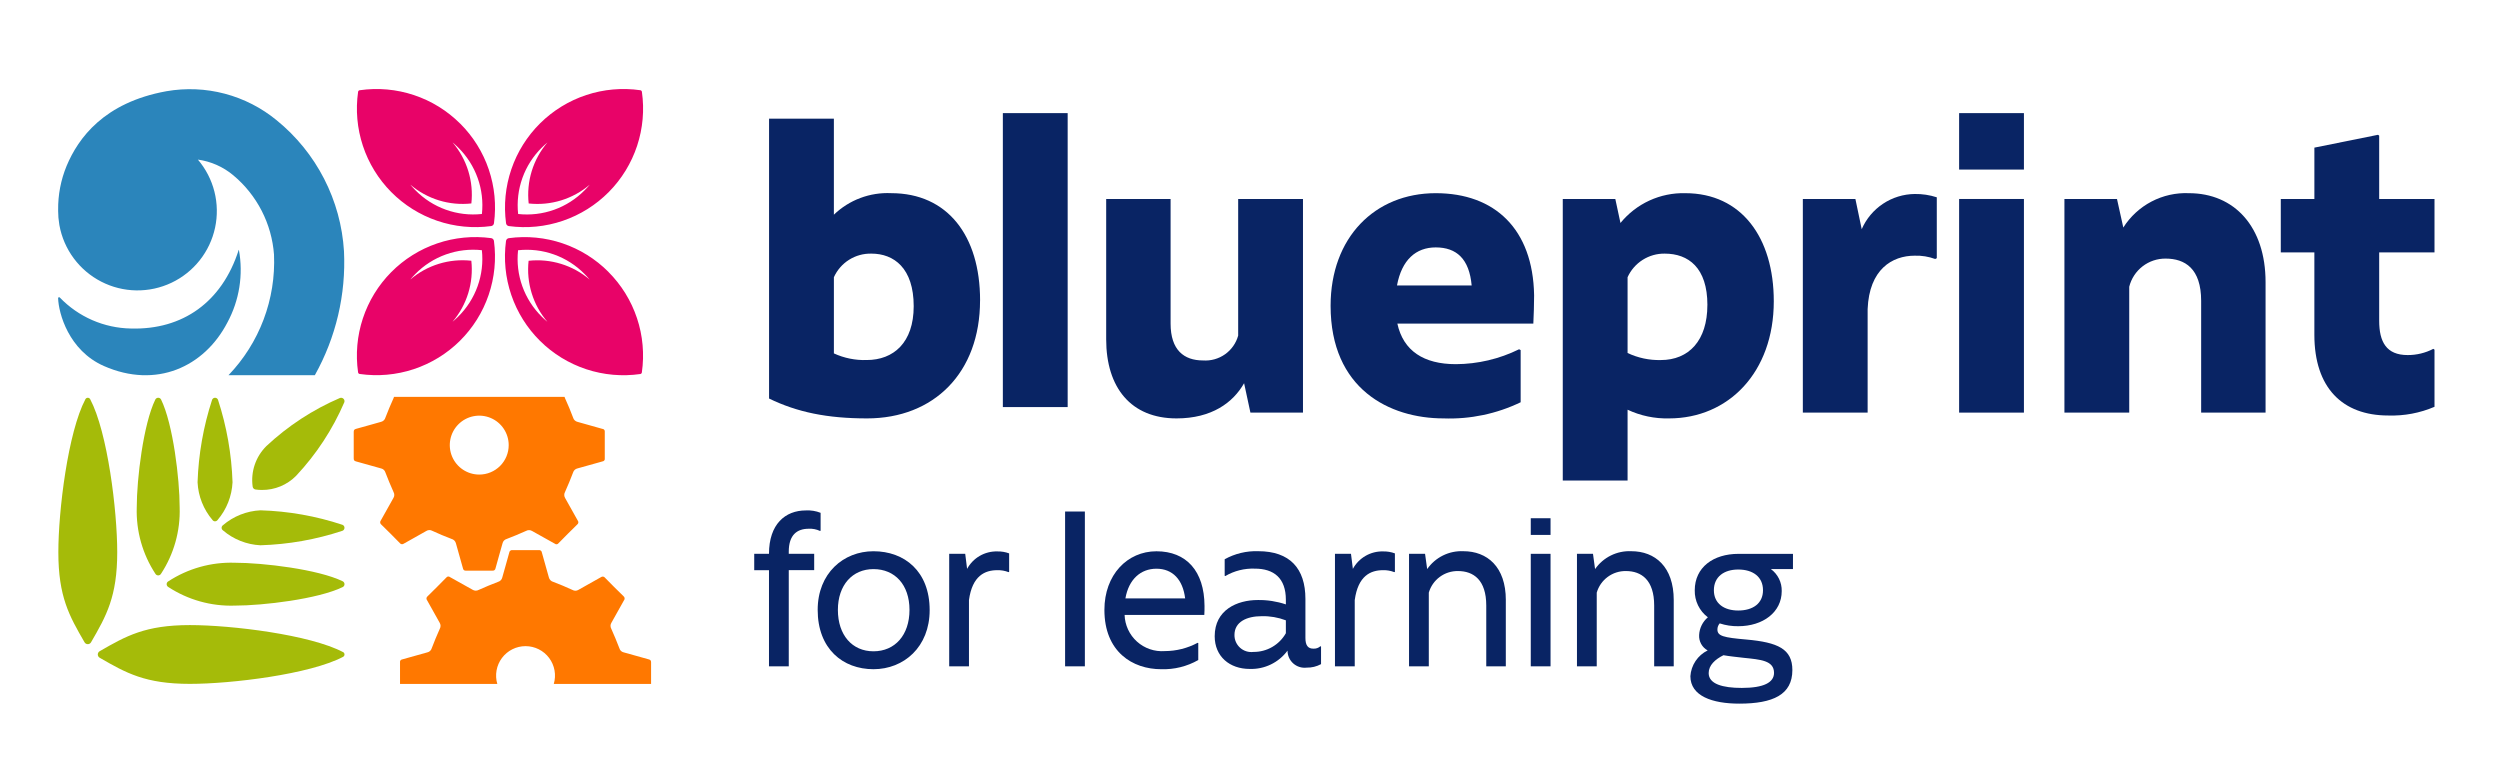
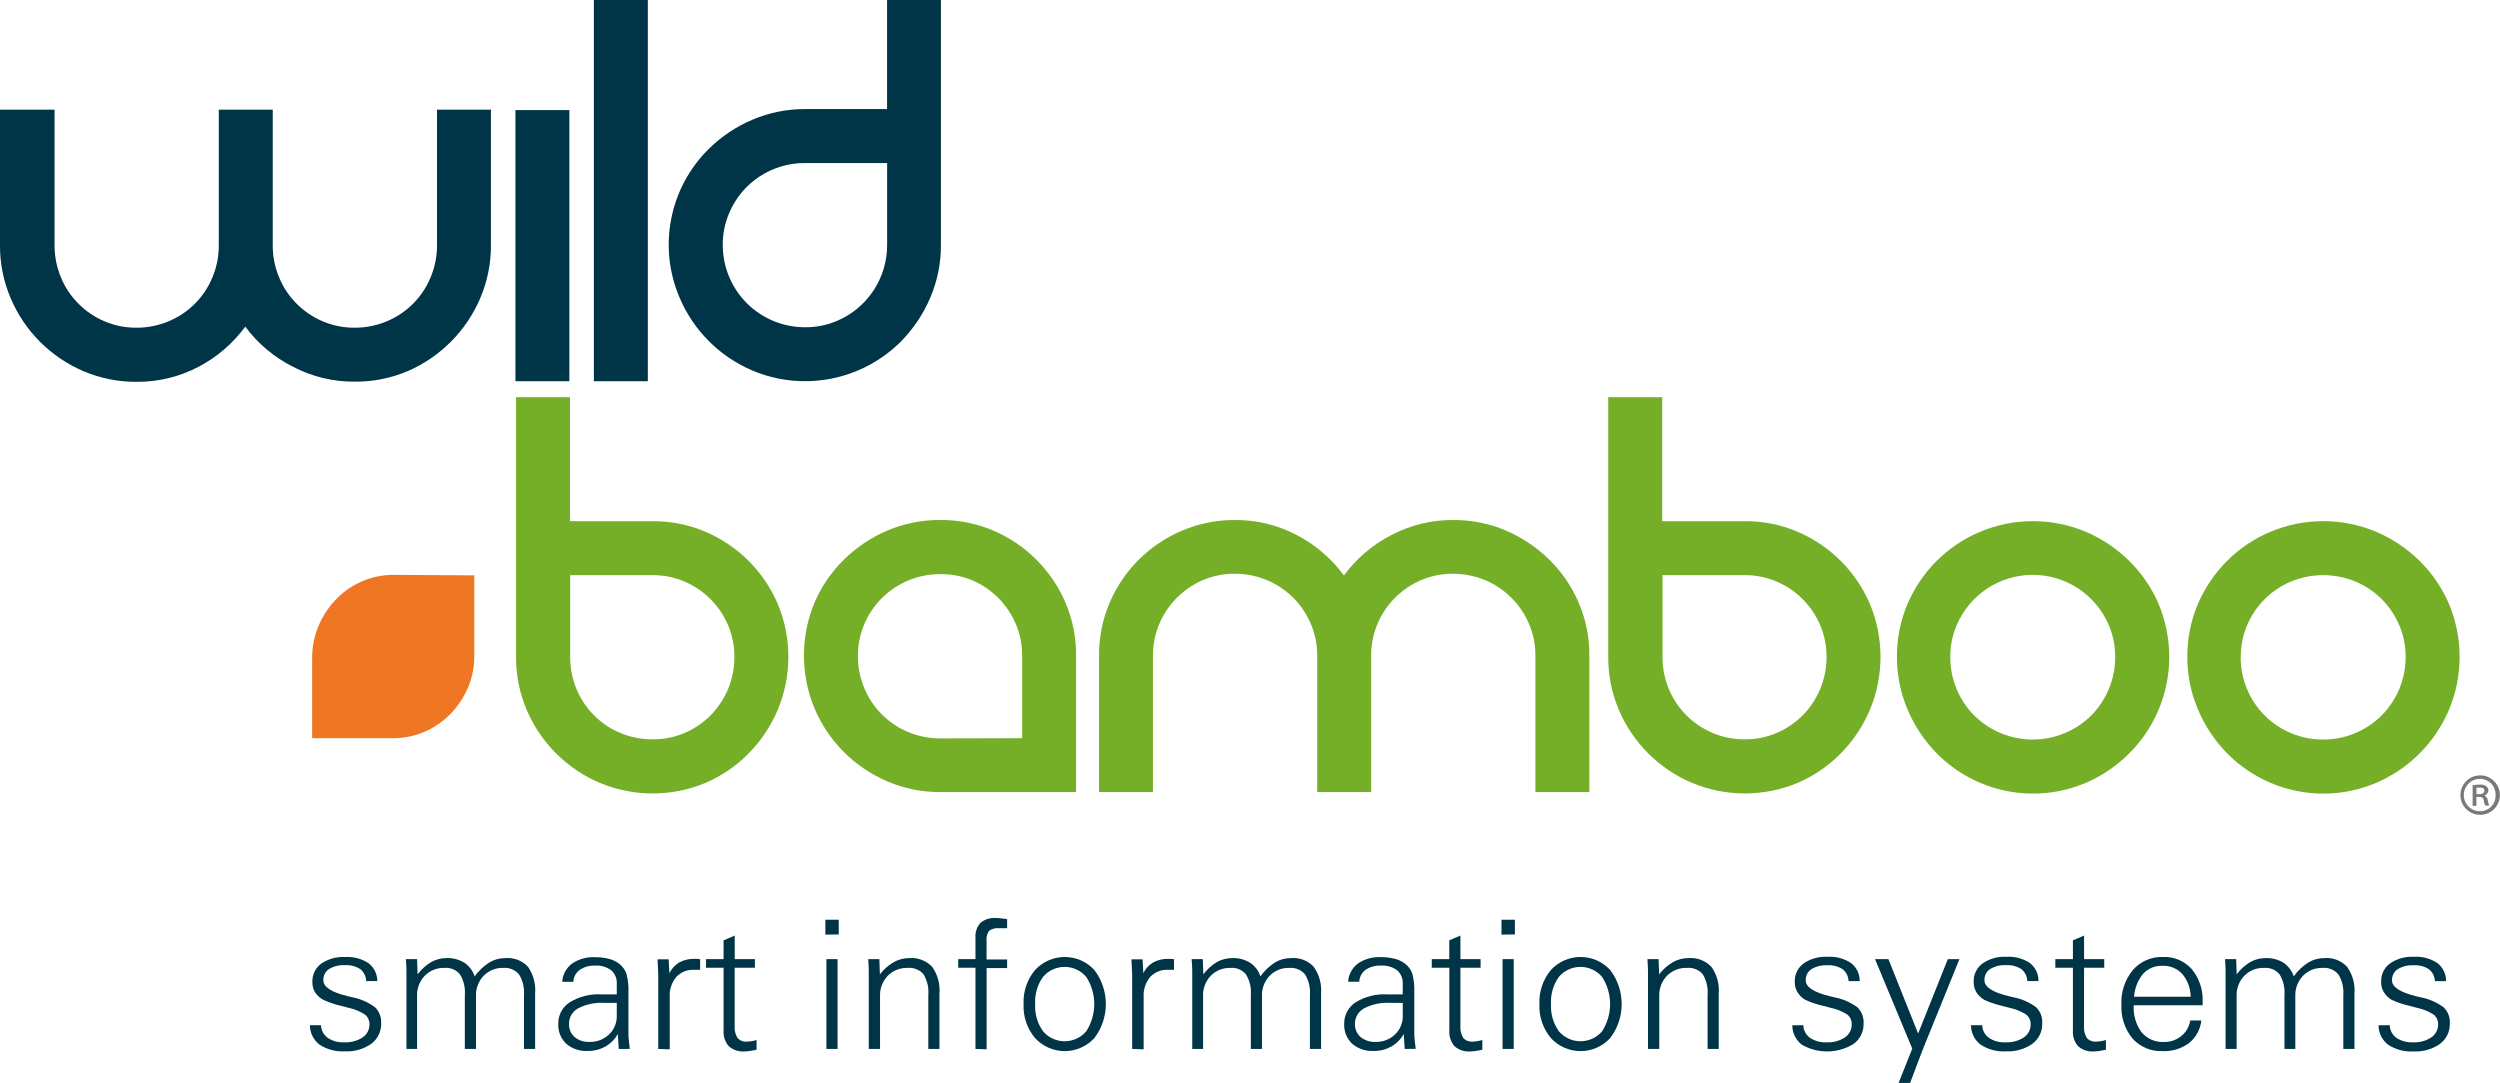
- <svg xmlns="http://www.w3.org/2000/svg" width="354" height="110" viewBox="0 0 354 110" fill="none">
-   <path d="M138.776 42.537C138.776 52.796 132.229 59.246 122.776 59.246C117.124 59.246 112.876 58.366 108.899 56.432V16.801H118.077V30.401C119.15 29.367 120.423 28.563 121.818 28.039C123.213 27.515 124.7 27.281 126.189 27.352C134.135 27.352 138.78 33.332 138.78 42.537H138.776ZM129.38 43.358C129.38 37.965 126.58 35.913 123.394 35.913C122.278 35.886 121.178 36.188 120.233 36.782C119.287 37.376 118.538 38.236 118.079 39.254V50.042C119.533 50.711 121.122 51.032 122.722 50.98C126.522 50.98 129.38 48.518 129.38 43.359" fill="#092464" />
-   <path d="M151.181 16.018H142.004V57.642H151.181V16.018Z" fill="#092464" />
-   <path d="M184.502 28.175V58.426H177.059L176.164 54.263C174.597 57.018 171.576 59.246 166.596 59.246C160.161 59.246 156.635 54.907 156.635 48.046V28.175H165.756V45.821C165.756 49.573 167.656 51.039 170.345 51.039C171.454 51.117 172.555 50.81 173.463 50.169C174.371 49.527 175.029 48.592 175.325 47.521V28.175H184.502Z" fill="#092464" />
-   <path d="M217.231 41.775C217.231 43.3 217.175 44.475 217.12 45.821H197.866C198.705 49.69 201.615 51.566 206.148 51.566C209.254 51.552 212.316 50.831 215.101 49.456L215.325 49.573V56.96C211.928 58.598 208.182 59.383 204.413 59.246C196.748 59.246 188.413 55.083 188.413 43.3C188.413 33.626 194.68 27.354 203.297 27.354C211.69 27.354 217.062 32.454 217.229 41.775H217.231ZM208.388 40.426C208.053 36.674 206.262 35.033 203.297 35.033C200.497 35.033 198.485 36.791 197.813 40.426H208.388Z" fill="#092464" />
-   <path d="M251.168 42.655C251.168 52.739 244.733 59.246 236.34 59.246C234.313 59.297 232.301 58.876 230.465 58.015V68.04H221.288V28.175H228.729L229.457 31.575C230.562 30.216 231.964 29.13 233.555 28.398C235.146 27.667 236.884 27.31 238.634 27.355C246.579 27.355 251.168 33.628 251.168 42.655ZM241.768 43.183C241.768 37.906 239.081 35.913 235.725 35.913C234.618 35.898 233.532 36.206 232.597 36.8C231.663 37.393 230.922 38.246 230.465 39.254V49.984C231.932 50.68 233.542 51.022 235.165 50.984C239.138 50.984 241.765 48.229 241.765 43.184" fill="#092464" />
-   <path d="M274.25 27.94V36.557L274.026 36.674C273.096 36.331 272.107 36.172 271.116 36.205C267.927 36.205 264.681 38.14 264.457 43.768V58.426H255.282V28.174H262.724L263.619 32.454C264.255 30.988 265.302 29.738 266.633 28.853C267.963 27.969 269.521 27.488 271.119 27.469C272.182 27.452 273.241 27.611 274.252 27.939" fill="#092464" />
-   <path d="M286.588 28.175H277.411V58.426H286.588V28.175Z" fill="#092464" />
-   <path d="M286.588 16.018H277.411V24.011H286.588V16.018Z" fill="#092464" />
-   <path d="M320.804 39.958V58.424H311.683V42.597C311.683 38.023 309.389 36.617 306.647 36.617C305.466 36.607 304.316 36.995 303.382 37.718C302.449 38.442 301.785 39.458 301.499 40.604V58.424H292.322V28.175H299.765L300.66 32.22C301.644 30.664 303.02 29.395 304.651 28.541C306.282 27.686 308.109 27.277 309.948 27.355C316.383 27.355 320.804 32.104 320.804 39.955" fill="#092464" />
-   <path d="M336.892 35.741V45.411C336.892 48.402 337.899 50.277 340.92 50.277C342.186 50.283 343.435 49.981 344.558 49.397L344.725 49.514V57.604C342.659 58.488 340.424 58.908 338.178 58.835C331.687 58.835 327.714 54.907 327.714 47.402V35.741H322.96V28.175H327.716V20.905L336.725 19.088L336.892 19.205V28.175H344.726V35.741H336.892Z" fill="#092464" />
-   <path d="M116.198 72.616V75.148L116.109 75.179C115.612 74.947 115.066 74.841 114.518 74.87C112.868 74.87 111.689 75.733 111.689 78.111V78.42H115.289V80.735H111.689V94.351H108.889V80.736H106.798V78.421H108.889C108.889 74.221 111.189 72.277 114.105 72.277C114.819 72.237 115.534 72.352 116.199 72.616" fill="#092464" />
-   <path d="M115.784 86.356C115.784 81.168 119.437 78.056 123.684 78.056C128.074 78.056 131.64 80.896 131.64 86.391C131.64 91.609 127.987 94.759 123.684 94.759C119.352 94.759 115.784 91.888 115.784 86.359V86.356ZM128.784 86.359C128.784 82.808 126.721 80.585 123.684 80.585C120.707 80.585 118.645 82.84 118.645 86.359C118.645 89.94 120.678 92.224 123.684 92.224C126.719 92.224 128.784 89.94 128.784 86.359Z" fill="#092464" />
-   <path d="M142.894 78.36V80.984L142.806 81.014C142.3 80.816 141.759 80.722 141.215 80.738C139.475 80.738 137.679 81.509 137.206 84.967V94.352H134.406V78.421H136.675L136.941 80.552C137.357 79.786 137.976 79.15 138.73 78.714C139.484 78.278 140.343 78.059 141.214 78.081C141.787 78.066 142.357 78.16 142.893 78.36" fill="#092464" />
-   <path d="M153.617 72.431H150.817V94.352H153.617V72.431Z" fill="#092464" />
-   <path d="M170.56 85.77C170.56 86.232 170.56 86.633 170.53 87.07H159.243C159.264 87.785 159.431 88.488 159.731 89.137C160.032 89.787 160.461 90.368 160.993 90.847C161.524 91.326 162.147 91.692 162.824 91.924C163.501 92.156 164.217 92.248 164.931 92.195C166.555 92.192 168.154 91.789 169.586 91.022L169.675 91.053V93.461C168.08 94.37 166.264 94.82 164.429 94.761C160.362 94.761 156.384 92.291 156.384 86.361C156.384 81.389 159.625 78.061 163.751 78.061C167.994 78.061 170.529 80.871 170.559 85.78L170.56 85.77ZM159.359 84.73H167.816C167.492 82.075 166.047 80.53 163.749 80.53C161.539 80.53 159.83 82.012 159.359 84.73Z" fill="#092464" />
-   <path d="M187.059 91.542V94.042C186.436 94.381 185.734 94.551 185.025 94.536C184.685 94.578 184.339 94.546 184.012 94.444C183.685 94.342 183.383 94.171 183.126 93.944C182.87 93.716 182.665 93.436 182.525 93.123C182.385 92.81 182.313 92.471 182.314 92.128C181.698 92.963 180.887 93.635 179.953 94.087C179.019 94.539 177.988 94.757 176.951 94.721C174.123 94.721 172.001 92.962 172.001 90.09C172.001 86.354 175.183 84.964 178.101 84.964C179.452 84.943 180.798 85.153 182.079 85.583V84.934C182.079 81.847 180.369 80.519 177.687 80.519C176.221 80.463 174.769 80.826 173.503 81.568L173.414 81.538V79.191C174.863 78.388 176.502 77.994 178.158 78.049C182.638 78.049 184.847 80.487 184.847 84.81V90.337C184.847 91.417 185.231 91.849 185.967 91.849C186.148 91.861 186.329 91.837 186.501 91.779C186.672 91.721 186.831 91.629 186.967 91.51L187.059 91.542ZM182.079 89.66V87.838C180.988 87.424 179.827 87.225 178.66 87.252C176.538 87.252 174.8 88.052 174.8 89.907C174.795 90.248 174.863 90.587 175 90.9C175.137 91.212 175.339 91.492 175.593 91.72C175.847 91.948 176.147 92.119 176.473 92.222C176.798 92.324 177.142 92.356 177.481 92.314C178.415 92.322 179.334 92.081 180.143 91.614C180.952 91.147 181.621 90.473 182.081 89.66" fill="#092464" />
-   <path d="M197.518 78.36V80.984L197.43 81.014C196.923 80.816 196.382 80.722 195.838 80.738C194.1 80.738 192.303 81.509 191.831 84.967V94.352H189.031V78.421H191.3L191.566 80.552C191.982 79.787 192.6 79.151 193.354 78.715C194.108 78.279 194.968 78.059 195.838 78.081C196.411 78.066 196.981 78.16 197.518 78.36Z" fill="#092464" />
-   <path d="M213.223 84.967V94.352H210.454V85.738C210.454 82.126 208.654 80.86 206.445 80.86C205.518 80.848 204.612 81.14 203.866 81.692C203.121 82.244 202.578 83.025 202.319 83.916V94.352H199.519V78.421H201.788L202.088 80.582C202.659 79.761 203.428 79.098 204.325 78.655C205.222 78.213 206.216 78.005 207.215 78.051C210.574 78.051 213.226 80.242 213.226 84.967" fill="#092464" />
-   <path d="M219.557 78.421H216.757V94.352H219.557V78.421Z" fill="#092464" />
-   <path d="M219.557 73.382H216.757V75.744H219.557V73.382Z" fill="#092464" />
-   <path d="M237.001 84.967V94.352H234.231V85.738C234.231 82.126 232.431 80.86 230.224 80.86C229.296 80.847 228.391 81.14 227.645 81.692C226.9 82.244 226.356 83.025 226.098 83.916V94.352H223.298V78.421H225.567L225.862 80.582C226.433 79.761 227.203 79.098 228.099 78.656C228.996 78.213 229.99 78.005 230.989 78.051C234.349 78.051 237.001 80.242 237.001 84.967Z" fill="#092464" />
-   <path d="M253.883 80.582H250.759C251.247 80.94 251.641 81.41 251.908 81.953C252.175 82.496 252.307 83.095 252.292 83.7C252.292 86.694 249.64 88.671 246.133 88.671C245.242 88.685 244.356 88.55 243.51 88.271C243.3 88.51 243.185 88.818 243.186 89.136C243.186 90.062 244.041 90.278 247.286 90.557C251.737 90.957 253.799 91.885 253.799 94.88C253.799 98.369 251.059 99.635 246.284 99.635C242.453 99.635 239.359 98.555 239.359 95.745C239.41 94.976 239.663 94.234 240.092 93.595C240.521 92.955 241.112 92.44 241.804 92.101C241.415 91.888 241.095 91.569 240.882 91.181C240.668 90.793 240.569 90.352 240.597 89.91C240.621 89.431 240.743 88.962 240.956 88.531C241.168 88.101 241.467 87.72 241.834 87.41C241.242 86.966 240.765 86.386 240.442 85.721C240.119 85.055 239.96 84.322 239.977 83.582C239.977 80.339 242.6 78.426 246.165 78.426H253.886L253.883 80.582ZM246.928 93.149C245.897 93.026 244.896 92.932 244.042 92.778C242.863 93.365 241.948 94.199 241.948 95.31C241.948 96.854 243.923 97.41 246.634 97.41C249.757 97.41 251.202 96.638 251.202 95.279C251.202 93.52 249.286 93.395 246.928 93.149ZM249.64 83.578C249.64 81.663 248.195 80.644 246.133 80.644C244.133 80.644 242.686 81.663 242.686 83.578C242.686 85.46 244.129 86.449 246.133 86.449C248.195 86.449 249.64 85.46 249.64 83.578Z" fill="#092464" />
-   <path d="M12.769 56.526C12.737 56.465 12.688 56.413 12.629 56.378C12.569 56.342 12.501 56.323 12.432 56.323C12.362 56.323 12.294 56.342 12.235 56.378C12.175 56.413 12.127 56.465 12.094 56.526C9.627 61.196 8.262 72.299 8.262 78.189C8.262 84.489 9.8 87.202 11.971 90.948C12.018 91.029 12.085 91.096 12.166 91.143C12.246 91.189 12.338 91.214 12.431 91.214C12.524 91.214 12.616 91.189 12.697 91.143C12.778 91.096 12.845 91.029 12.891 90.948C15.062 87.202 16.6 84.485 16.6 78.189C16.6 72.299 15.236 61.196 12.769 56.526ZM12.431 91.005C12.376 91.005 12.321 90.992 12.272 90.966C12.321 90.992 12.375 91.006 12.431 91.006C12.486 91.006 12.541 90.992 12.589 90.966C12.541 90.992 12.486 91.005 12.431 91.005Z" fill="#A5BB09" />
-   <path d="M48.578 92.338C43.903 89.874 32.787 88.512 26.891 88.512C20.591 88.512 17.865 90.046 14.114 92.212C14.033 92.259 13.966 92.326 13.919 92.407C13.872 92.488 13.848 92.58 13.848 92.674C13.848 92.767 13.872 92.859 13.919 92.941C13.966 93.022 14.033 93.089 14.114 93.136C17.865 95.305 20.589 96.836 26.891 96.836C32.791 96.836 43.904 95.474 48.578 93.01C48.639 92.977 48.691 92.928 48.727 92.869C48.763 92.809 48.782 92.741 48.782 92.671C48.782 92.601 48.763 92.533 48.727 92.473C48.691 92.413 48.639 92.365 48.578 92.332" fill="#A5BB09" />
-   <path d="M22.4 81.477C22.481 81.478 22.561 81.457 22.631 81.416C22.701 81.376 22.76 81.317 22.8 81.247C24.625 78.462 25.547 75.181 25.44 71.853C25.44 67.813 24.505 60.053 22.812 56.58C22.775 56.503 22.716 56.437 22.644 56.392C22.571 56.346 22.487 56.322 22.401 56.322C22.315 56.322 22.231 56.346 22.158 56.392C22.085 56.437 22.027 56.503 21.99 56.58C20.299 60.049 19.364 67.813 19.364 71.853C19.257 75.181 20.178 78.462 22.004 81.247C22.044 81.317 22.102 81.376 22.173 81.416C22.243 81.457 22.323 81.478 22.404 81.477" fill="#A5BB09" />
-   <path d="M23.598 82.718C23.598 82.799 23.618 82.879 23.659 82.949C23.699 83.019 23.758 83.078 23.828 83.118C26.618 84.941 29.902 85.862 33.233 85.755C37.279 85.755 45.051 84.821 48.524 83.131C48.602 83.093 48.667 83.035 48.712 82.962C48.758 82.889 48.782 82.805 48.782 82.719C48.782 82.633 48.758 82.549 48.712 82.476C48.667 82.403 48.602 82.344 48.524 82.307C45.05 80.618 37.278 79.684 33.233 79.684C29.902 79.577 26.618 80.498 23.828 82.321C23.758 82.361 23.699 82.419 23.658 82.489C23.618 82.56 23.597 82.64 23.598 82.721V82.718ZM36.427 80.024L36.5 80.03L36.427 80.024ZM48.539 82.845C48.562 82.806 48.575 82.761 48.575 82.716C48.575 82.761 48.562 82.806 48.539 82.845Z" fill="#A5BB09" />
-   <path d="M30.45 73.818C30.52 73.818 30.59 73.801 30.653 73.768C30.715 73.736 30.769 73.689 30.81 73.632C32.087 72.134 32.831 70.254 32.927 68.288C32.794 64.319 32.102 60.388 30.87 56.612C30.838 56.527 30.781 56.454 30.706 56.402C30.631 56.35 30.542 56.322 30.451 56.322C30.36 56.322 30.271 56.35 30.197 56.402C30.122 56.454 30.064 56.527 30.032 56.612C28.8 60.389 28.108 64.321 27.975 68.292C28.07 70.258 28.815 72.138 30.092 73.636C30.133 73.693 30.186 73.74 30.249 73.773C30.311 73.805 30.381 73.822 30.451 73.822" fill="#A5BB09" />
-   <path d="M36.177 69.313C36.48 69.358 36.786 69.379 37.093 69.378C37.993 69.385 38.884 69.21 39.715 68.866C40.546 68.522 41.3 68.014 41.931 67.373C44.791 64.326 47.1 60.804 48.753 56.966C48.779 56.894 48.787 56.817 48.777 56.741C48.767 56.665 48.738 56.593 48.694 56.53C48.634 56.443 48.548 56.379 48.447 56.346C48.347 56.314 48.239 56.315 48.14 56.351C44.299 58.001 40.774 60.306 37.722 63.163C36.973 63.904 36.407 64.81 36.069 65.808C35.732 66.807 35.632 67.87 35.778 68.914C35.793 69.015 35.84 69.108 35.912 69.18C35.984 69.252 36.077 69.299 36.178 69.314L36.177 69.313ZM48.515 56.661L48.503 56.646L48.515 56.661ZM48.415 56.573H48.425H48.415ZM48.315 56.547H48.305H48.315Z" fill="#A5BB09" />
-   <path d="M36.877 77.21C40.828 77.093 44.742 76.402 48.494 75.158C48.578 75.124 48.651 75.066 48.702 74.991C48.753 74.915 48.78 74.826 48.78 74.736C48.78 74.645 48.753 74.556 48.702 74.48C48.651 74.405 48.578 74.347 48.494 74.313C44.742 73.068 40.828 72.377 36.877 72.26C34.921 72.356 33.052 73.1 31.565 74.375C31.508 74.416 31.461 74.47 31.428 74.533C31.396 74.596 31.379 74.665 31.379 74.736C31.379 74.806 31.396 74.876 31.428 74.938C31.461 75.001 31.508 75.055 31.565 75.096C33.052 76.371 34.921 77.115 36.877 77.211" fill="#A5BB09" />
-   <path d="M85.31 60.732C84.129 60.414 82.959 60.059 81.778 59.737C81.629 59.703 81.492 59.629 81.382 59.524C81.271 59.418 81.192 59.284 81.151 59.137C80.806 58.218 80.431 57.307 80.019 56.415C79.986 56.344 79.959 56.27 79.938 56.195H55.795C55.778 56.254 55.757 56.311 55.732 56.367C55.323 57.277 54.932 58.195 54.578 59.126C54.539 59.273 54.461 59.407 54.353 59.514C54.244 59.62 54.109 59.696 53.961 59.732C52.781 60.053 51.61 60.409 50.428 60.722C50.145 60.797 50.084 60.922 50.087 61.187C50.098 62.429 50.098 63.67 50.087 64.911C50.087 65.174 50.172 65.272 50.422 65.339C51.616 65.66 52.802 66.012 53.995 66.339C54.13 66.373 54.253 66.441 54.353 66.537C54.454 66.633 54.527 66.753 54.567 66.886C54.929 67.831 55.317 68.764 55.73 69.686C55.801 69.813 55.836 69.957 55.832 70.103C55.828 70.248 55.785 70.39 55.708 70.513C55.108 71.563 54.535 72.631 53.932 73.681C53.894 73.725 53.865 73.776 53.848 73.831C53.831 73.887 53.826 73.945 53.833 74.003C53.839 74.06 53.858 74.116 53.887 74.166C53.916 74.216 53.956 74.259 54.003 74.293C54.884 75.146 55.751 76.016 56.608 76.893C56.639 76.937 56.679 76.975 56.725 77.003C56.772 77.032 56.823 77.05 56.877 77.058C56.931 77.066 56.985 77.063 57.038 77.049C57.09 77.035 57.139 77.011 57.182 76.977C58.245 76.369 59.324 75.789 60.382 75.177C60.506 75.1 60.648 75.059 60.794 75.057C60.939 75.054 61.083 75.091 61.209 75.164C62.104 75.571 63.009 75.964 63.928 76.306C64.082 76.344 64.222 76.424 64.334 76.537C64.446 76.649 64.525 76.79 64.562 76.944C64.879 78.124 65.235 79.295 65.553 80.476C65.558 80.527 65.573 80.576 65.599 80.621C65.624 80.666 65.658 80.704 65.699 80.735C65.74 80.766 65.786 80.788 65.836 80.8C65.886 80.811 65.938 80.812 65.988 80.803C67.229 80.79 68.47 80.79 69.712 80.803C69.765 80.813 69.82 80.812 69.873 80.799C69.925 80.787 69.975 80.763 70.018 80.731C70.061 80.698 70.097 80.656 70.123 80.609C70.15 80.561 70.165 80.509 70.17 80.455C70.485 79.274 70.838 78.101 71.161 76.922C71.195 76.781 71.265 76.65 71.365 76.545C71.466 76.439 71.592 76.363 71.732 76.322C72.663 75.966 73.585 75.586 74.493 75.175C74.626 75.1 74.776 75.062 74.928 75.065C75.081 75.069 75.229 75.114 75.358 75.195C76.42 75.804 77.499 76.387 78.566 76.989C78.602 77.02 78.645 77.044 78.69 77.058C78.736 77.072 78.784 77.076 78.832 77.071C78.879 77.066 78.925 77.051 78.967 77.027C79.008 77.003 79.044 76.971 79.073 76.933C79.95 76.034 80.838 75.146 81.737 74.27C81.781 74.238 81.817 74.196 81.844 74.149C81.871 74.102 81.888 74.049 81.894 73.995C81.899 73.941 81.894 73.887 81.877 73.835C81.861 73.783 81.834 73.735 81.798 73.694C81.198 72.64 80.626 71.575 80.024 70.525C79.944 70.396 79.9 70.247 79.897 70.095C79.894 69.942 79.933 69.792 80.009 69.66C80.42 68.751 80.797 67.827 81.152 66.897C81.194 66.758 81.272 66.632 81.379 66.532C81.485 66.433 81.616 66.363 81.758 66.331C82.952 66.006 84.137 65.653 85.331 65.331C85.379 65.326 85.425 65.311 85.466 65.287C85.508 65.264 85.544 65.231 85.573 65.193C85.601 65.155 85.622 65.111 85.633 65.064C85.644 65.017 85.645 64.969 85.636 64.922C85.625 63.667 85.625 62.412 85.636 61.155C85.645 61.105 85.644 61.053 85.632 61.004C85.62 60.954 85.597 60.907 85.566 60.867C85.535 60.826 85.496 60.792 85.451 60.768C85.406 60.743 85.357 60.728 85.306 60.724L85.31 60.732ZM67.871 67.199C67.046 67.201 66.238 66.958 65.551 66.501C64.864 66.044 64.328 65.393 64.01 64.631C63.693 63.869 63.609 63.03 63.769 62.22C63.929 61.41 64.326 60.666 64.909 60.082C65.492 59.498 66.235 59.099 67.044 58.938C67.854 58.776 68.693 58.858 69.456 59.174C70.218 59.489 70.87 60.024 71.329 60.711C71.787 61.397 72.032 62.204 72.032 63.029C72.033 64.134 71.595 65.194 70.815 65.976C70.035 66.758 68.976 67.198 67.871 67.199Z" fill="#FF7800" />
-   <path d="M33.799 35.394C31.45 42.752 25.885 46.729 18.531 46.518C16.647 46.485 14.788 46.081 13.061 45.327C11.334 44.574 9.773 43.487 8.467 42.128C8.449 42.107 8.424 42.092 8.397 42.086C8.37 42.079 8.341 42.081 8.316 42.091C8.29 42.101 8.267 42.119 8.252 42.142C8.236 42.166 8.228 42.193 8.229 42.221C8.294 44.352 9.721 49.621 14.697 51.821C22.114 55.091 28.929 51.961 32.197 45.67C33.895 42.53 34.471 38.905 33.83 35.394C33.823 35.37 33.804 35.386 33.799 35.403" fill="#2B85BB" />
-   <path d="M48.709 35.572C48.49 31.994 47.531 28.5 45.893 25.311C44.256 22.122 41.974 19.308 39.194 17.045C37.042 15.271 34.532 13.983 31.836 13.27C29.14 12.557 26.321 12.437 23.574 12.916C14.707 14.516 11.069 19.582 9.433 23.49C8.615 25.469 8.207 27.593 8.233 29.735C8.233 29.784 8.233 29.835 8.233 29.881C8.234 30.512 8.287 31.142 8.393 31.765C8.402 31.818 8.408 31.865 8.412 31.888C8.719 33.585 9.413 35.189 10.44 36.575C11.467 37.96 12.799 39.091 14.333 39.879C15.867 40.668 17.562 41.092 19.287 41.12C21.011 41.148 22.719 40.778 24.278 40.04C25.837 39.302 27.204 38.215 28.275 36.863C29.346 35.511 30.092 33.93 30.454 32.244C30.816 30.558 30.785 28.811 30.363 27.138C29.942 25.466 29.14 23.913 28.022 22.6C29.863 22.853 31.596 23.62 33.022 24.811C34.689 26.201 36.059 27.911 37.052 29.841C38.044 31.771 38.639 33.881 38.799 36.045C38.935 39.18 38.435 42.309 37.327 45.245C36.22 48.181 34.529 50.862 32.356 53.126H44.582C47.574 47.776 49.004 41.693 48.709 35.57" fill="#2B85BB" />
-   <path d="M70.417 96.843C70.234 96.221 70.198 95.565 70.313 94.927C70.427 94.289 70.689 93.686 71.078 93.167C71.466 92.648 71.97 92.226 72.55 91.936C73.129 91.645 73.769 91.494 74.417 91.494C75.065 91.494 75.705 91.645 76.284 91.936C76.864 92.226 77.368 92.648 77.757 93.167C78.145 93.686 78.407 94.289 78.521 94.927C78.636 95.565 78.6 96.221 78.417 96.843H92.193C92.187 95.826 92.184 94.81 92.193 93.793C92.193 93.528 92.108 93.432 91.858 93.365C90.664 93.042 89.478 92.692 88.285 92.365C88.15 92.332 88.026 92.264 87.926 92.167C87.826 92.071 87.753 91.95 87.714 91.817C87.351 90.875 86.963 89.939 86.55 89.017C86.48 88.89 86.444 88.746 86.448 88.6C86.452 88.455 86.494 88.313 86.571 88.19C87.171 87.139 87.744 86.071 88.347 85.021C88.385 84.977 88.414 84.926 88.431 84.871C88.448 84.816 88.454 84.758 88.447 84.7C88.44 84.643 88.422 84.588 88.393 84.538C88.363 84.488 88.324 84.445 88.277 84.411C87.395 83.557 86.527 82.69 85.672 81.811C85.641 81.766 85.601 81.729 85.555 81.701C85.508 81.672 85.457 81.653 85.403 81.646C85.349 81.638 85.295 81.641 85.242 81.655C85.19 81.669 85.141 81.693 85.098 81.727C84.036 82.335 82.957 82.915 81.898 83.527C81.774 83.604 81.632 83.646 81.486 83.648C81.341 83.65 81.197 83.612 81.071 83.539C80.176 83.133 79.271 82.739 78.352 82.398C78.198 82.359 78.058 82.28 77.947 82.167C77.835 82.055 77.756 81.914 77.719 81.76C77.401 80.579 77.045 79.409 76.727 78.228C76.722 78.177 76.707 78.128 76.682 78.083C76.656 78.038 76.622 77.999 76.582 77.969C76.541 77.938 76.494 77.916 76.444 77.904C76.394 77.893 76.342 77.891 76.292 77.901C75.051 77.913 73.81 77.913 72.568 77.901C72.515 77.891 72.46 77.892 72.407 77.904C72.354 77.917 72.305 77.94 72.262 77.973C72.218 78.006 72.183 78.047 72.156 78.095C72.13 78.142 72.115 78.195 72.11 78.249C71.795 79.43 71.441 80.601 71.119 81.782C71.085 81.923 71.015 82.053 70.914 82.159C70.814 82.264 70.688 82.341 70.548 82.382C69.618 82.738 68.695 83.118 67.787 83.529C67.655 83.604 67.504 83.642 67.352 83.639C67.199 83.635 67.051 83.59 66.922 83.509C65.859 82.9 64.781 82.317 63.714 81.715C63.678 81.684 63.636 81.66 63.59 81.646C63.544 81.632 63.496 81.627 63.448 81.633C63.401 81.638 63.355 81.653 63.313 81.677C63.272 81.701 63.236 81.733 63.207 81.771C62.33 82.669 61.442 83.556 60.544 84.434C60.5 84.466 60.464 84.507 60.437 84.555C60.41 84.602 60.393 84.654 60.387 84.708C60.381 84.762 60.386 84.817 60.403 84.869C60.419 84.921 60.446 84.969 60.482 85.01C61.082 86.063 61.654 87.129 62.256 88.179C62.337 88.308 62.38 88.457 62.383 88.609C62.385 88.762 62.346 88.912 62.27 89.044C61.859 89.952 61.483 90.877 61.127 91.807C61.086 91.947 61.008 92.073 60.901 92.172C60.794 92.272 60.663 92.341 60.521 92.373C59.329 92.697 58.142 93.051 56.949 93.373C56.901 93.378 56.855 93.393 56.814 93.417C56.772 93.441 56.736 93.473 56.707 93.511C56.679 93.549 56.658 93.593 56.647 93.64C56.636 93.686 56.635 93.735 56.643 93.782C56.652 94.803 56.65 95.825 56.643 96.846L70.417 96.843Z" fill="#FF7800" />
-   <path d="M65.177 17.521C63.335 15.677 61.088 14.287 58.614 13.464C56.141 12.64 53.509 12.405 50.929 12.777C50.873 12.785 50.821 12.811 50.781 12.851C50.741 12.891 50.715 12.943 50.707 12.999C50.339 15.566 50.571 18.184 51.384 20.646C52.198 23.109 53.572 25.349 55.397 27.192C57.223 29.034 59.45 30.428 61.905 31.264C64.36 32.101 66.976 32.357 69.546 32.012C69.647 31.998 69.742 31.952 69.814 31.88C69.886 31.807 69.933 31.713 69.946 31.612C70.291 29.054 70.04 26.451 69.213 24.006C68.386 21.561 67.006 19.341 65.18 17.517L65.177 17.521ZM68.238 30.301C66.515 30.487 64.772 30.281 63.139 29.697C61.507 29.113 60.028 28.167 58.814 26.93C58.561 26.678 58.328 26.415 58.103 26.148C59.286 27.157 60.663 27.914 62.149 28.371C63.635 28.829 65.199 28.977 66.745 28.808C66.915 27.262 66.766 25.698 66.309 24.212C65.851 22.726 65.094 21.349 64.085 20.166C64.352 20.391 64.615 20.624 64.867 20.877C66.105 22.091 67.051 23.569 67.635 25.202C68.219 26.834 68.425 28.577 68.238 30.301Z" fill="#E80368" />
-   <path d="M86.145 38.489C84.321 36.663 82.1 35.283 79.656 34.456C77.211 33.629 74.608 33.379 72.05 33.723C71.949 33.736 71.855 33.783 71.782 33.855C71.71 33.928 71.664 34.022 71.65 34.123C71.306 36.694 71.562 39.309 72.398 41.764C73.235 44.219 74.629 46.446 76.471 48.272C78.313 50.097 80.553 51.471 83.016 52.284C85.478 53.098 88.096 53.33 90.663 52.962C90.719 52.954 90.771 52.928 90.811 52.888C90.851 52.848 90.878 52.796 90.886 52.74C91.258 50.16 91.022 47.528 90.198 45.055C89.374 42.581 87.985 40.334 86.14 38.492L86.145 38.489ZM77.51 45.569C77.243 45.344 76.98 45.111 76.728 44.858C75.491 43.644 74.545 42.165 73.961 40.533C73.377 38.901 73.171 37.157 73.357 35.434C75.081 35.248 76.824 35.454 78.456 36.038C80.088 36.622 81.567 37.568 82.781 38.805C83.034 39.057 83.268 39.32 83.492 39.587C82.309 38.578 80.932 37.821 79.446 37.364C77.96 36.906 76.396 36.758 74.85 36.927C74.681 38.473 74.829 40.037 75.287 41.523C75.744 43.009 76.501 44.386 77.51 45.569Z" fill="#E80368" />
-   <path d="M69.944 34.119C69.931 34.017 69.884 33.923 69.812 33.851C69.74 33.779 69.646 33.732 69.544 33.719C66.974 33.374 64.358 33.63 61.903 34.467C59.448 35.303 57.221 36.697 55.395 38.539C53.57 40.382 52.196 42.622 51.383 45.084C50.569 47.547 50.337 50.165 50.705 52.732C50.713 52.788 50.739 52.84 50.779 52.88C50.819 52.92 50.871 52.946 50.927 52.954C53.495 53.322 56.112 53.091 58.575 52.277C61.038 51.463 63.278 50.09 65.121 48.264C66.963 46.439 68.358 44.211 69.194 41.756C70.031 39.301 70.287 36.686 69.942 34.115L69.944 34.119ZM64.862 44.85C64.61 45.102 64.347 45.336 64.08 45.56C65.089 44.377 65.846 43.001 66.303 41.515C66.761 40.029 66.909 38.465 66.74 36.92C65.195 36.751 63.63 36.899 62.144 37.356C60.658 37.814 59.281 38.571 58.098 39.58C58.323 39.313 58.556 39.051 58.809 38.798C60.023 37.561 61.502 36.615 63.134 36.031C64.766 35.447 66.51 35.24 68.233 35.427C68.42 37.15 68.214 38.894 67.63 40.526C67.046 42.158 66.1 43.637 64.862 44.851" fill="#E80368" />
-   <path d="M90.892 12.998C90.884 12.942 90.858 12.89 90.818 12.85C90.778 12.809 90.726 12.783 90.67 12.775C88.103 12.407 85.485 12.639 83.023 13.453C80.56 14.267 78.32 15.641 76.478 17.466C74.635 19.292 73.241 21.519 72.405 23.974C71.569 26.429 71.312 29.044 71.657 31.615C71.67 31.716 71.717 31.811 71.789 31.883C71.861 31.955 71.956 32.002 72.057 32.015C74.627 32.359 77.243 32.102 79.697 31.265C82.152 30.428 84.379 29.033 86.204 27.191C88.029 25.348 89.402 23.108 90.215 20.645C91.029 18.183 91.26 15.565 90.892 12.998ZM82.792 26.933C81.578 28.171 80.1 29.117 78.467 29.701C76.835 30.285 75.091 30.49 73.368 30.303C73.181 28.579 73.388 26.836 73.972 25.204C74.556 23.572 75.502 22.093 76.739 20.879C76.992 20.627 77.254 20.394 77.521 20.169C76.512 21.352 75.755 22.729 75.297 24.215C74.84 25.701 74.692 27.265 74.861 28.811C76.407 28.98 77.971 28.832 79.457 28.374C80.943 27.917 82.32 27.16 83.503 26.151C83.279 26.419 83.045 26.681 82.792 26.933Z" fill="#E80368" />
+ <svg xmlns="http://www.w3.org/2000/svg" viewBox="0 0 448.5 194.28">
+   <defs>
+     <style>.cls-1{fill:#74af27;}.cls-1,.cls-3{fill-rule:evenodd;}.cls-2{fill:#ef7723;}.cls-3,.cls-4{fill:#003447;}.cls-5{fill:#797979;}</style>
+   </defs>
+   <g id="Layer_2" data-name="Layer 2">
+     <g id="Layer_1-2" data-name="Layer 1">
+       <path class="cls-1" d="M117.08,93.5a23.73,23.73,0,0,1,9.51,1.91,24.59,24.59,0,0,1,12.94,12.93,24.65,24.65,0,0,1,0,19,25,25,0,0,1-5.22,7.82,24.22,24.22,0,0,1-7.72,5.28,24.62,24.62,0,0,1-19,0,24.76,24.76,0,0,1-13.11-13.1,24,24,0,0,1-1.9-9.46V71.26h9.68V93.5Zm0,39.14a14.5,14.5,0,0,0,5.7-1.13,14.93,14.93,0,0,0,4.68-3.16,14.83,14.83,0,0,0,4.29-10.49,14.31,14.31,0,0,0-1.14-5.71,14.8,14.8,0,0,0-7.83-7.83,14.33,14.33,0,0,0-5.7-1.14H102.29v14.68a14.73,14.73,0,0,0,1.14,5.76,14.57,14.57,0,0,0,7.89,7.89A14.86,14.86,0,0,0,117.08,132.64Z" />
+       <path class="cls-1" d="M168.7,93.29a23.68,23.68,0,0,1,9.51,1.9,24.56,24.56,0,0,1,12.94,12.94,23.68,23.68,0,0,1,1.9,9.51V142.1H168.7a23.79,23.79,0,0,1-9.46-1.9,24.67,24.67,0,0,1-13.11-13.1,24.62,24.62,0,0,1,0-19,24.27,24.27,0,0,1,5.28-7.72,25.2,25.2,0,0,1,7.83-5.22A23.79,23.79,0,0,1,168.7,93.29Zm14.67,39.14V117.64a14.2,14.2,0,0,0-1.14-5.71,14.82,14.82,0,0,0-7.82-7.83A14.38,14.38,0,0,0,168.7,103a14.73,14.73,0,0,0-10.49,4.3,14.47,14.47,0,0,0-3.15,4.67,14.21,14.21,0,0,0-1.15,5.71,14.64,14.64,0,0,0,1.15,5.77,14.37,14.37,0,0,0,3.15,4.72,14.6,14.6,0,0,0,4.72,3.16,14.81,14.81,0,0,0,5.77,1.14Z" />
+       <path class="cls-1" d="M260.66,93.29a23.73,23.73,0,0,1,9.52,1.9,25.17,25.17,0,0,1,7.77,5.22,23.92,23.92,0,0,1,5.27,7.72,23.52,23.52,0,0,1,1.91,9.51V142.1h-9.68V117.64a14.38,14.38,0,0,0-1.14-5.71,14.74,14.74,0,0,0-13.65-9,14.33,14.33,0,0,0-5.7,1.14,14.8,14.8,0,0,0-7.83,7.83,14.38,14.38,0,0,0-1.14,5.71V142.1h-9.68V117.64a14.38,14.38,0,0,0-1.14-5.71,14.74,14.74,0,0,0-13.65-9,14.38,14.38,0,0,0-5.71,1.14,15,15,0,0,0-4.67,3.16,14.8,14.8,0,0,0-3.15,4.67,14.38,14.38,0,0,0-1.15,5.71V142.1h-9.67V117.64a23.68,23.68,0,0,1,1.9-9.51,24.43,24.43,0,0,1,13-12.94,23.86,23.86,0,0,1,9.46-1.9A23.5,23.5,0,0,1,232.67,96a24.71,24.71,0,0,1,8.43,7.23A24.42,24.42,0,0,1,249.58,96,23.54,23.54,0,0,1,260.66,93.29Z" />
+       <path class="cls-1" d="M313,93.5a23.74,23.74,0,0,1,9.52,1.91,24.68,24.68,0,0,1,12.94,12.93,24.65,24.65,0,0,1,0,19,24.9,24.9,0,0,1-5.23,7.82,24.18,24.18,0,0,1-7.71,5.28,24.65,24.65,0,0,1-19,0,24.69,24.69,0,0,1-13.1-13.1,23.83,23.83,0,0,1-1.9-9.46V71.26h9.68V93.5Zm0,39.14a14.55,14.55,0,0,0,5.71-1.13,15,15,0,0,0,4.68-3.16,14.83,14.83,0,0,0,4.29-10.49,14.31,14.31,0,0,0-1.14-5.71,14.8,14.8,0,0,0-7.83-7.83,14.38,14.38,0,0,0-5.71-1.14H298.26v14.68A14.67,14.67,0,0,0,313,132.64Z" />
+       <path class="cls-1" d="M340.31,117.86a23.9,23.9,0,0,1,1.9-9.52,24.67,24.67,0,0,1,5.22-7.71,24.36,24.36,0,0,1,7.78-5.22,24.51,24.51,0,0,1,19,0,25.11,25.11,0,0,1,7.77,5.22,24,24,0,0,1,5.27,7.71,24.53,24.53,0,0,1,0,19,24.35,24.35,0,0,1-5.27,7.82,24.77,24.77,0,0,1-7.77,5.28,24.28,24.28,0,0,1-26.75-5.28,25,25,0,0,1-5.22-7.82A24,24,0,0,1,340.31,117.86Zm9.57,0a14.83,14.83,0,0,0,4.29,10.49,14.91,14.91,0,0,0,21,0,14.83,14.83,0,0,0,4.29-10.49,14.31,14.31,0,0,0-1.14-5.71,14.83,14.83,0,0,0-27.29,0A14.31,14.31,0,0,0,349.88,117.86Z" />
+       <path class="cls-1" d="M392.41,117.86a23.73,23.73,0,0,1,1.9-9.52,24.67,24.67,0,0,1,5.22-7.71,24.21,24.21,0,0,1,7.77-5.22,24.51,24.51,0,0,1,19,0,25.16,25.16,0,0,1,7.78,5.22,24.31,24.31,0,0,1,5.27,7.71,24.65,24.65,0,0,1,0,19,24.83,24.83,0,0,1-13.05,13.1,24.25,24.25,0,0,1-26.74-5.28,25,25,0,0,1-5.22-7.82A23.83,23.83,0,0,1,392.41,117.86Zm9.56,0a14.89,14.89,0,0,0,4.3,10.49,14.9,14.9,0,0,0,21,0,14.89,14.89,0,0,0,4.3-10.49,14.14,14.14,0,0,0-1.15-5.71,14.67,14.67,0,0,0-7.88-7.83,15.12,15.12,0,0,0-11.52,0,14.67,14.67,0,0,0-7.88,7.83A14.14,14.14,0,0,0,402,117.86Z" />
+       <path class="cls-2" d="M85.09,103.22v14.4A14.39,14.39,0,0,1,84,123.27a15.53,15.53,0,0,1-1.64,2.94,14.52,14.52,0,0,1-6.27,5.1,14,14,0,0,1-5.59,1.12H56V118a14.53,14.53,0,0,1,1.12-5.65,14.83,14.83,0,0,1,1.65-3,14.56,14.56,0,0,1,6.26-5.1,14.14,14.14,0,0,1,5.6-1.12Z" />
+       <path class="cls-3" d="M88.07,19.68V44a23.79,23.79,0,0,1-1.9,9.46,24.89,24.89,0,0,1-13,13.11,23.86,23.86,0,0,1-9.51,1.9,23.56,23.56,0,0,1-11.09-2.67A24.21,24.21,0,0,1,44,58.6a24.49,24.49,0,0,1-8.43,7.23A23.48,23.48,0,0,1,24.46,68.5,24,24,0,0,1,15,66.6,24.7,24.7,0,0,1,1.91,53.49,23.8,23.8,0,0,1,0,44V19.68H9.79V44a14.73,14.73,0,0,0,1.14,5.76,14.41,14.41,0,0,0,3.15,4.73,14.6,14.6,0,0,0,4.68,3.16,14.33,14.33,0,0,0,5.7,1.14,14.78,14.78,0,0,0,5.77-1.14,14.51,14.51,0,0,0,7.88-7.89A14.73,14.73,0,0,0,39.25,44V19.68h9.68V44a14.73,14.73,0,0,0,1.14,5.76,14.41,14.41,0,0,0,3.15,4.73,14.71,14.71,0,0,0,4.68,3.16,14.38,14.38,0,0,0,5.71,1.14,14.73,14.73,0,0,0,5.76-1.14,14.51,14.51,0,0,0,7.88-7.89A14.73,14.73,0,0,0,78.4,44V19.68Z" />
+       <rect class="cls-4" x="106.54" width="9.68" height="68.39" />
+       <path class="cls-3" d="M168.8,0V43.92a23.79,23.79,0,0,1-1.9,9.46,25.26,25.26,0,0,1-5.22,7.83A24.32,24.32,0,0,1,135,66.48a24.63,24.63,0,0,1-13.09-13.1,24.13,24.13,0,0,1,5.27-26.69A25,25,0,0,1,135,21.47a23.86,23.86,0,0,1,9.46-1.9h14.68V0ZM144.44,58.71a14.34,14.34,0,0,0,5.71-1.14,14.74,14.74,0,0,0,9-13.65V29.25H144.44a14.67,14.67,0,0,0-13.64,9,14.29,14.29,0,0,0-1.14,5.7A14.83,14.83,0,0,0,134,54.42a14.83,14.83,0,0,0,10.49,4.29Z" />
+       <rect class="cls-4" x="92.47" y="19.75" width="9.67" height="48.64" />
+       <path class="cls-4" d="M57.59,183.92a2.9,2.9,0,0,0,1.19,2.26,4.88,4.88,0,0,0,3,.81,5.49,5.49,0,0,0,3.28-.88,2.76,2.76,0,0,0,1.22-2.33,2.17,2.17,0,0,0-.74-1.72,8.7,8.7,0,0,0-3-1.26l-1.26-.33a16.26,16.26,0,0,1-3.3-1.11A4.1,4.1,0,0,1,56.5,178a3.46,3.46,0,0,1-.46-1.81,3.92,3.92,0,0,1,1.57-3.3,6.92,6.92,0,0,1,4.31-1.2,6.77,6.77,0,0,1,4.22,1.13A4,4,0,0,1,67.69,176h-2a2.83,2.83,0,0,0-1.07-2.15,4.58,4.58,0,0,0-2.75-.7,5,5,0,0,0-2.86.71,2.28,2.28,0,0,0-1,2c0,1.2,1.43,2.14,4.31,2.84l.83.2a10,10,0,0,1,4.14,1.81,3.7,3.7,0,0,1,1.09,2.85,4.41,4.41,0,0,1-1.75,3.68,7.58,7.58,0,0,1-4.77,1.37,7.49,7.49,0,0,1-4.55-1.21,4.38,4.38,0,0,1-1.71-3.48Z" />
+       <path class="cls-4" d="M72.92,188.18V175.75c0-.52,0-1.06,0-1.61s-.05-1.24-.1-2.07h2l.1,2.73a8.38,8.38,0,0,1,2.44-2.21,5.62,5.62,0,0,1,2.76-.71,5.69,5.69,0,0,1,3.18.83,4.61,4.61,0,0,1,1.85,2.45,9.64,9.64,0,0,1,2.64-2.5,5.49,5.49,0,0,1,2.86-.78,5,5,0,0,1,4.07,1.56A7.32,7.32,0,0,1,96,178.26v9.92H94V178.5a6.14,6.14,0,0,0-.89-3.7,3.32,3.32,0,0,0-2.81-1.16,4.73,4.73,0,0,0-3.53,1.41,5,5,0,0,0-1.38,3.67v9.46h-2V178.5a6.14,6.14,0,0,0-.88-3.71,3.25,3.25,0,0,0-2.77-1.15,4.74,4.74,0,0,0-3.54,1.41,5,5,0,0,0-1.38,3.67v9.46Z" />
+       <path class="cls-4" d="M111,188.18l-.16-2.69a5.91,5.91,0,0,1-2.25,2.27,6.34,6.34,0,0,1-3.17.78,5.47,5.47,0,0,1-3.85-1.3,4.64,4.64,0,0,1-1.42-3.56,4.47,4.47,0,0,1,2.06-3.87,9.76,9.76,0,0,1,5.65-1.42h2.79v-1.88a3,3,0,0,0-1-2.44,4.38,4.38,0,0,0-2.88-.84A4.54,4.54,0,0,0,104,174a2.78,2.78,0,0,0-1.14,2.13h-2a4.46,4.46,0,0,1,1.77-3.27,6.74,6.74,0,0,1,4.14-1.14,9.68,9.68,0,0,1,2.53.31,5,5,0,0,1,1.84.91,4,4,0,0,1,1.24,1.73,11.44,11.44,0,0,1,.36,3.45v7c0,.44,0,.91.06,1.42s.1,1,.19,1.63Zm-.35-8.27h-2.35a9,9,0,0,0-4.61,1,3.11,3.11,0,0,0-1.61,2.79,3,3,0,0,0,1,2.34,3.91,3.91,0,0,0,2.67.88,4.88,4.88,0,0,0,3.51-1.34,4.46,4.46,0,0,0,1.39-3.35Z" />
+       <path class="cls-4" d="M118.09,188.18V176c0-.24,0-.6,0-1.07s-.06-1.41-.13-2.82h2l.13,2.48a4.61,4.61,0,0,1,1.78-1.94,5.46,5.46,0,0,1,2.71-.63h.38l.64.06v1.9l-.48,0h-.57a4.13,4.13,0,0,0-3.23,1.29,5.13,5.13,0,0,0-1.17,3.58v9.4Z" />
+       <path class="cls-4" d="M131.8,184a3.63,3.63,0,0,0,.51,2.21,2,2,0,0,0,1.7.65,5,5,0,0,0,.84-.08,4.88,4.88,0,0,0,.88-.21v1.76l-1.23.22a7.27,7.27,0,0,1-.94.08,3.84,3.84,0,0,1-2.82-.94,3.88,3.88,0,0,1-.93-2.83V173.61h-3.15v-1.54h3.15V168.7l2-.86v4.23h3.62v1.54H131.8Z" />
+       <path class="cls-4" d="M148.07,167.67V165h2.4v2.64Zm.19,20.51V172.07h2v16.11Z" />
+       <path class="cls-4" d="M155.86,188.18V175.75c0-.52,0-1.06,0-1.61s-.05-1.24-.1-2.07h2l.09,2.73a8.62,8.62,0,0,1,2.48-2.19,5.7,5.7,0,0,1,2.76-.73,5.15,5.15,0,0,1,4.13,1.55,7.33,7.33,0,0,1,1.32,4.83v9.92h-2V178.5a6.18,6.18,0,0,0-.87-3.73,3.35,3.35,0,0,0-2.84-1.13,4.8,4.8,0,0,0-3.56,1.41,5,5,0,0,0-1.39,3.67v9.46Z" />
+       <path class="cls-4" d="M175,188.18V173.61H171.9v-1.54H175v-3.85a3.55,3.55,0,0,1,.9-2.66,3.8,3.8,0,0,1,2.72-.87c.21,0,.49,0,.83.05l1.23.14v1.64h-.11l-1.27,0a2.75,2.75,0,0,0-1.84.45,2.51,2.51,0,0,0-.47,1.79v3.37h3.69v1.54H177v14.57Z" />
+       <path class="cls-4" d="M183.63,180.13a8.88,8.88,0,0,1,2.06-6.11,7.22,7.22,0,0,1,10.64,0,10.08,10.08,0,0,1,0,12.21,7.22,7.22,0,0,1-10.64,0A8.85,8.85,0,0,1,183.63,180.13Zm2.08,0a7.63,7.63,0,0,0,1.42,4.89,5.09,5.09,0,0,0,7.74,0,9,9,0,0,0,0-9.77,5.09,5.09,0,0,0-7.75,0A7.63,7.63,0,0,0,185.71,180.13Z" />
+       <path class="cls-4" d="M203.11,188.18V176c0-.24,0-.6,0-1.07s-.06-1.41-.13-2.82h2l.13,2.48a4.61,4.61,0,0,1,1.78-1.94,5.46,5.46,0,0,1,2.71-.63h.38l.64.06v1.9l-.47,0h-.58a4.13,4.13,0,0,0-3.23,1.29,5.13,5.13,0,0,0-1.17,3.58v9.4Z" />
+       <path class="cls-4" d="M213.89,188.18V175.75c0-.52,0-1.06,0-1.61s-.05-1.24-.11-2.07h2l.1,2.73a8.38,8.38,0,0,1,2.44-2.21,5.62,5.62,0,0,1,2.76-.71,5.69,5.69,0,0,1,3.18.83,4.61,4.61,0,0,1,1.85,2.45,9.76,9.76,0,0,1,2.63-2.5,5.55,5.55,0,0,1,2.87-.78,5,5,0,0,1,4.07,1.56,7.32,7.32,0,0,1,1.32,4.82v9.92h-2V178.5a6.14,6.14,0,0,0-.88-3.7,3.32,3.32,0,0,0-2.81-1.16,4.72,4.72,0,0,0-3.53,1.41,5,5,0,0,0-1.38,3.67v9.46h-2V178.5a6.14,6.14,0,0,0-.88-3.71,3.25,3.25,0,0,0-2.77-1.15,4.74,4.74,0,0,0-3.54,1.41,5,5,0,0,0-1.38,3.67v9.46Z" />
+       <path class="cls-4" d="M252,188.18l-.16-2.69a5.91,5.91,0,0,1-2.25,2.27,6.34,6.34,0,0,1-3.17.78,5.47,5.47,0,0,1-3.85-1.3,4.6,4.6,0,0,1-1.42-3.56,4.47,4.47,0,0,1,2.06-3.87,9.76,9.76,0,0,1,5.65-1.42h2.79v-1.88a3,3,0,0,0-1-2.44,4.38,4.38,0,0,0-2.88-.84,4.59,4.59,0,0,0-2.79.76,2.8,2.8,0,0,0-1.13,2.13h-2a4.46,4.46,0,0,1,1.77-3.27,6.73,6.73,0,0,1,4.13-1.14,9.7,9.7,0,0,1,2.54.31,5.11,5.11,0,0,1,1.84.91,4,4,0,0,1,1.24,1.73,11.53,11.53,0,0,1,.35,3.45v7c0,.44,0,.91.07,1.42s.1,1,.19,1.63Zm-.35-8.27h-2.35a9,9,0,0,0-4.61,1,3.11,3.11,0,0,0-1.61,2.79,3,3,0,0,0,1,2.34,4,4,0,0,0,2.68.88,4.88,4.88,0,0,0,3.51-1.34,4.46,4.46,0,0,0,1.39-3.35Z" />
+       <path class="cls-4" d="M262,184a3.63,3.63,0,0,0,.51,2.21,2,2,0,0,0,1.7.65,5,5,0,0,0,.84-.08,5.09,5.09,0,0,0,.88-.21v1.76l-1.23.22a7.41,7.41,0,0,1-.95.08,3.83,3.83,0,0,1-2.81-.94,3.88,3.88,0,0,1-.93-2.83V173.61h-3.15v-1.54H260V168.7l2-.86v4.23h3.62v1.54H262Z" />
+       <path class="cls-4" d="M269.37,167.67V165h2.4v2.64Zm.19,20.51V172.07h2v16.11Z" />
+       <path class="cls-4" d="M276.17,180.13a8.93,8.93,0,0,1,2.06-6.11,7.22,7.22,0,0,1,10.64,0,10.08,10.08,0,0,1,0,12.21,7.22,7.22,0,0,1-10.64,0A8.9,8.9,0,0,1,276.17,180.13Zm2.08,0a7.69,7.69,0,0,0,1.42,4.89,5.09,5.09,0,0,0,7.74,0,9,9,0,0,0,0-9.77,5.09,5.09,0,0,0-7.75,0A7.69,7.69,0,0,0,278.25,180.13Z" />
+       <path class="cls-4" d="M295.65,188.18V175.75c0-.52,0-1.06,0-1.61s-.05-1.24-.1-2.07h2l.1,2.73a8.59,8.59,0,0,1,2.47-2.19,5.7,5.7,0,0,1,2.76-.73,5.15,5.15,0,0,1,4.13,1.55,7.28,7.28,0,0,1,1.33,4.83v9.92h-2V178.5a6.18,6.18,0,0,0-.87-3.73,3.35,3.35,0,0,0-2.85-1.13,4.8,4.8,0,0,0-3.56,1.41,5,5,0,0,0-1.39,3.67v9.46Z" />
+       <path class="cls-4" d="M323.52,183.92a2.86,2.86,0,0,0,1.18,2.26,4.9,4.9,0,0,0,3,.81,5.49,5.49,0,0,0,3.28-.88,2.76,2.76,0,0,0,1.22-2.33,2.17,2.17,0,0,0-.73-1.72,8.77,8.77,0,0,0-3.06-1.26l-1.25-.33a16.2,16.2,0,0,1-3.31-1.11,4.1,4.1,0,0,1-1.41-1.4,3.55,3.55,0,0,1-.46-1.81,3.94,3.94,0,0,1,1.57-3.3,6.94,6.94,0,0,1,4.31-1.2,6.77,6.77,0,0,1,4.22,1.13,4,4,0,0,1,1.55,3.24h-2a2.83,2.83,0,0,0-1.07-2.15,4.56,4.56,0,0,0-2.75-.7,5,5,0,0,0-2.86.71,2.28,2.28,0,0,0-1,2c0,1.2,1.44,2.14,4.31,2.84l.83.2a10.1,10.1,0,0,1,4.15,1.81,3.74,3.74,0,0,1,1.09,2.85,4.41,4.41,0,0,1-1.76,3.68,9.07,9.07,0,0,1-9.32.16,4.38,4.38,0,0,1-1.71-3.48Z" />
+       <path class="cls-4" d="M343.06,188.12l-6.68-16.05h2.4l5.33,13.35,5.33-13.35h2.08l-6.61,16.3-2.24,5.91h-2.06Z" />
+       <path class="cls-4" d="M355.61,183.92a2.87,2.87,0,0,0,1.19,2.26,4.88,4.88,0,0,0,3,.81,5.49,5.49,0,0,0,3.28-.88,2.76,2.76,0,0,0,1.22-2.33,2.17,2.17,0,0,0-.74-1.72,8.7,8.7,0,0,0-3.05-1.26l-1.26-.33a16.26,16.26,0,0,1-3.3-1.11,4.23,4.23,0,0,1-1.42-1.4,3.55,3.55,0,0,1-.45-1.81,3.92,3.92,0,0,1,1.57-3.3,6.92,6.92,0,0,1,4.31-1.2,6.79,6.79,0,0,1,4.22,1.13A4,4,0,0,1,365.7,176h-2a2.84,2.84,0,0,0-1.08-2.15,4.56,4.56,0,0,0-2.75-.7,5,5,0,0,0-2.86.71,2.29,2.29,0,0,0-1,2c0,1.2,1.43,2.14,4.31,2.84l.83.2a10,10,0,0,1,4.14,1.81,3.7,3.7,0,0,1,1.09,2.85,4.41,4.41,0,0,1-1.75,3.68,7.58,7.58,0,0,1-4.77,1.37,7.49,7.49,0,0,1-4.55-1.21,4.41,4.41,0,0,1-1.72-3.48Z" />
+       <path class="cls-4" d="M373.87,184a3.63,3.63,0,0,0,.51,2.21,2,2,0,0,0,1.7.65,5,5,0,0,0,.84-.08,4.88,4.88,0,0,0,.88-.21v1.76l-1.23.22a7.27,7.27,0,0,1-.94.08,3.84,3.84,0,0,1-2.82-.94,3.88,3.88,0,0,1-.93-2.83V173.61h-3.15v-1.54h3.15V168.7l2-.86v4.23h3.62v1.54h-3.62Z" />
+       <path class="cls-4" d="M394.92,183.07a6,6,0,0,1-2.2,4.05,7.46,7.46,0,0,1-4.76,1.45,6.85,6.85,0,0,1-5.38-2.25,8.85,8.85,0,0,1-2-6.07,9.11,9.11,0,0,1,2.05-6.22,6.84,6.84,0,0,1,5.42-2.35,6.54,6.54,0,0,1,5.17,2.2,8.6,8.6,0,0,1,1.93,5.89v.58H382.79a7.43,7.43,0,0,0,1.42,4.86,4.93,4.93,0,0,0,4,1.72,4.77,4.77,0,0,0,3.11-1.06,4.44,4.44,0,0,0,1.61-2.8Zm-12.07-4.26H393a6.36,6.36,0,0,0-1.49-4.07,4.59,4.59,0,0,0-3.57-1.48,4.49,4.49,0,0,0-3.45,1.42A7.25,7.25,0,0,0,382.85,178.81Z" />
+       <path class="cls-4" d="M399.27,188.18V175.75c0-.52,0-1.06,0-1.61s-.05-1.24-.1-2.07h2l.09,2.73a8.28,8.28,0,0,1,2.45-2.21,5.56,5.56,0,0,1,2.76-.71,5.74,5.74,0,0,1,3.18.83,4.71,4.71,0,0,1,1.85,2.45,9.48,9.48,0,0,1,2.63-2.5,5.52,5.52,0,0,1,2.87-.78,5,5,0,0,1,4.06,1.56,7.26,7.26,0,0,1,1.33,4.82v9.92h-2V178.5a6.14,6.14,0,0,0-.89-3.7,3.32,3.32,0,0,0-2.81-1.16,4.73,4.73,0,0,0-3.53,1.41,5,5,0,0,0-1.38,3.67v9.46h-1.95V178.5a6.21,6.21,0,0,0-.88-3.71,3.27,3.27,0,0,0-2.78-1.15,4.74,4.74,0,0,0-3.54,1.41,5,5,0,0,0-1.38,3.67v9.46Z" />
+       <path class="cls-4" d="M428.72,183.92a2.89,2.89,0,0,0,1.18,2.26,4.91,4.91,0,0,0,3,.81,5.44,5.44,0,0,0,3.27-.88,2.74,2.74,0,0,0,1.23-2.33,2.17,2.17,0,0,0-.74-1.72,8.68,8.68,0,0,0-3.06-1.26l-1.25-.33a16.44,16.44,0,0,1-3.31-1.11,4.28,4.28,0,0,1-1.41-1.4,3.55,3.55,0,0,1-.45-1.81,3.92,3.92,0,0,1,1.57-3.3,6.92,6.92,0,0,1,4.31-1.2,6.81,6.81,0,0,1,4.22,1.13,4,4,0,0,1,1.54,3.24h-2a2.84,2.84,0,0,0-1.08-2.15,4.56,4.56,0,0,0-2.75-.7,5,5,0,0,0-2.86.71,2.29,2.29,0,0,0-1,2c0,1.2,1.43,2.14,4.31,2.84l.83.2a10.11,10.11,0,0,1,4.14,1.81,3.7,3.7,0,0,1,1.09,2.85,4.41,4.41,0,0,1-1.75,3.68,7.6,7.6,0,0,1-4.77,1.37,7.49,7.49,0,0,1-4.55-1.21,4.41,4.41,0,0,1-1.72-3.48Z" />
+       <path class="cls-5" d="M444.94,139.1a3.54,3.54,0,1,1,0,7.08,3.54,3.54,0,1,1,0-7.08Zm-.05.62a2.91,2.91,0,0,0,.05,5.82,2.77,2.77,0,0,0,2.76-2.9,2.8,2.8,0,0,0-2.79-2.92Zm-.62,4.85h-.68v-3.7a6.71,6.71,0,0,1,1.28-.11,1.8,1.8,0,0,1,1.17.29.94.94,0,0,1,.38.77,1,1,0,0,1-.73.89v0a1.11,1.11,0,0,1,.62.89,3.21,3.21,0,0,0,.26.93h-.7a2.46,2.46,0,0,1-.29-1c-.09-.4-.33-.57-.87-.57h-.44Zm0-2.09h.47c.51,0,.95-.15.95-.59s-.22-.6-.89-.6a2.89,2.89,0,0,0-.53,0Z" />
+     </g>
+   </g>
</svg>
